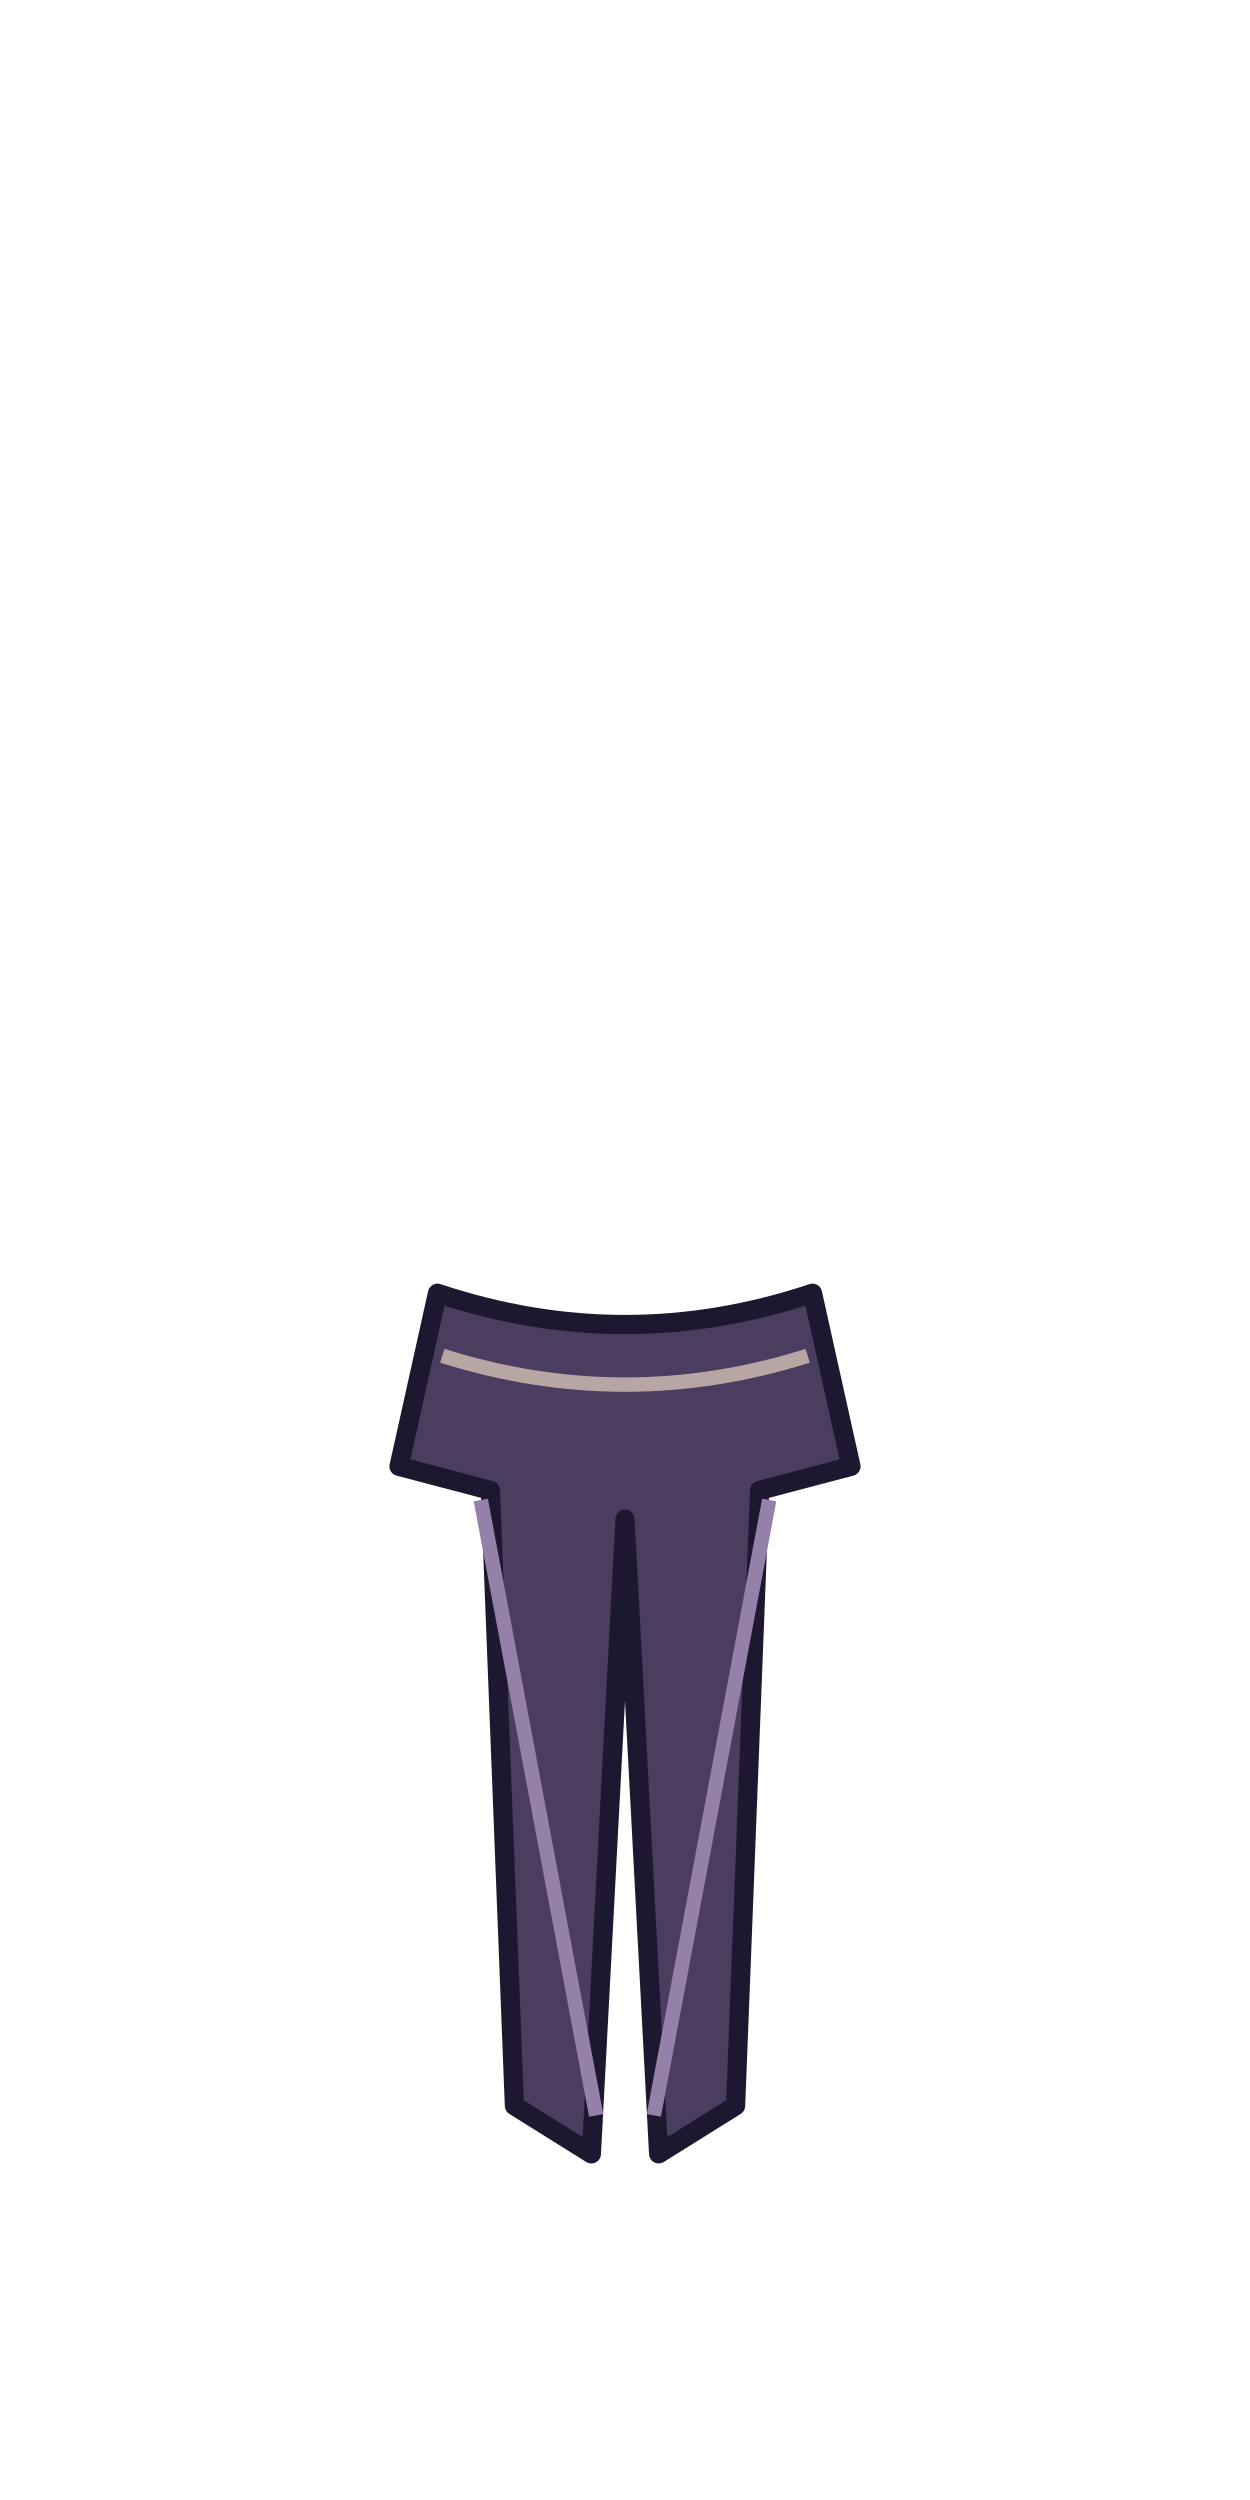
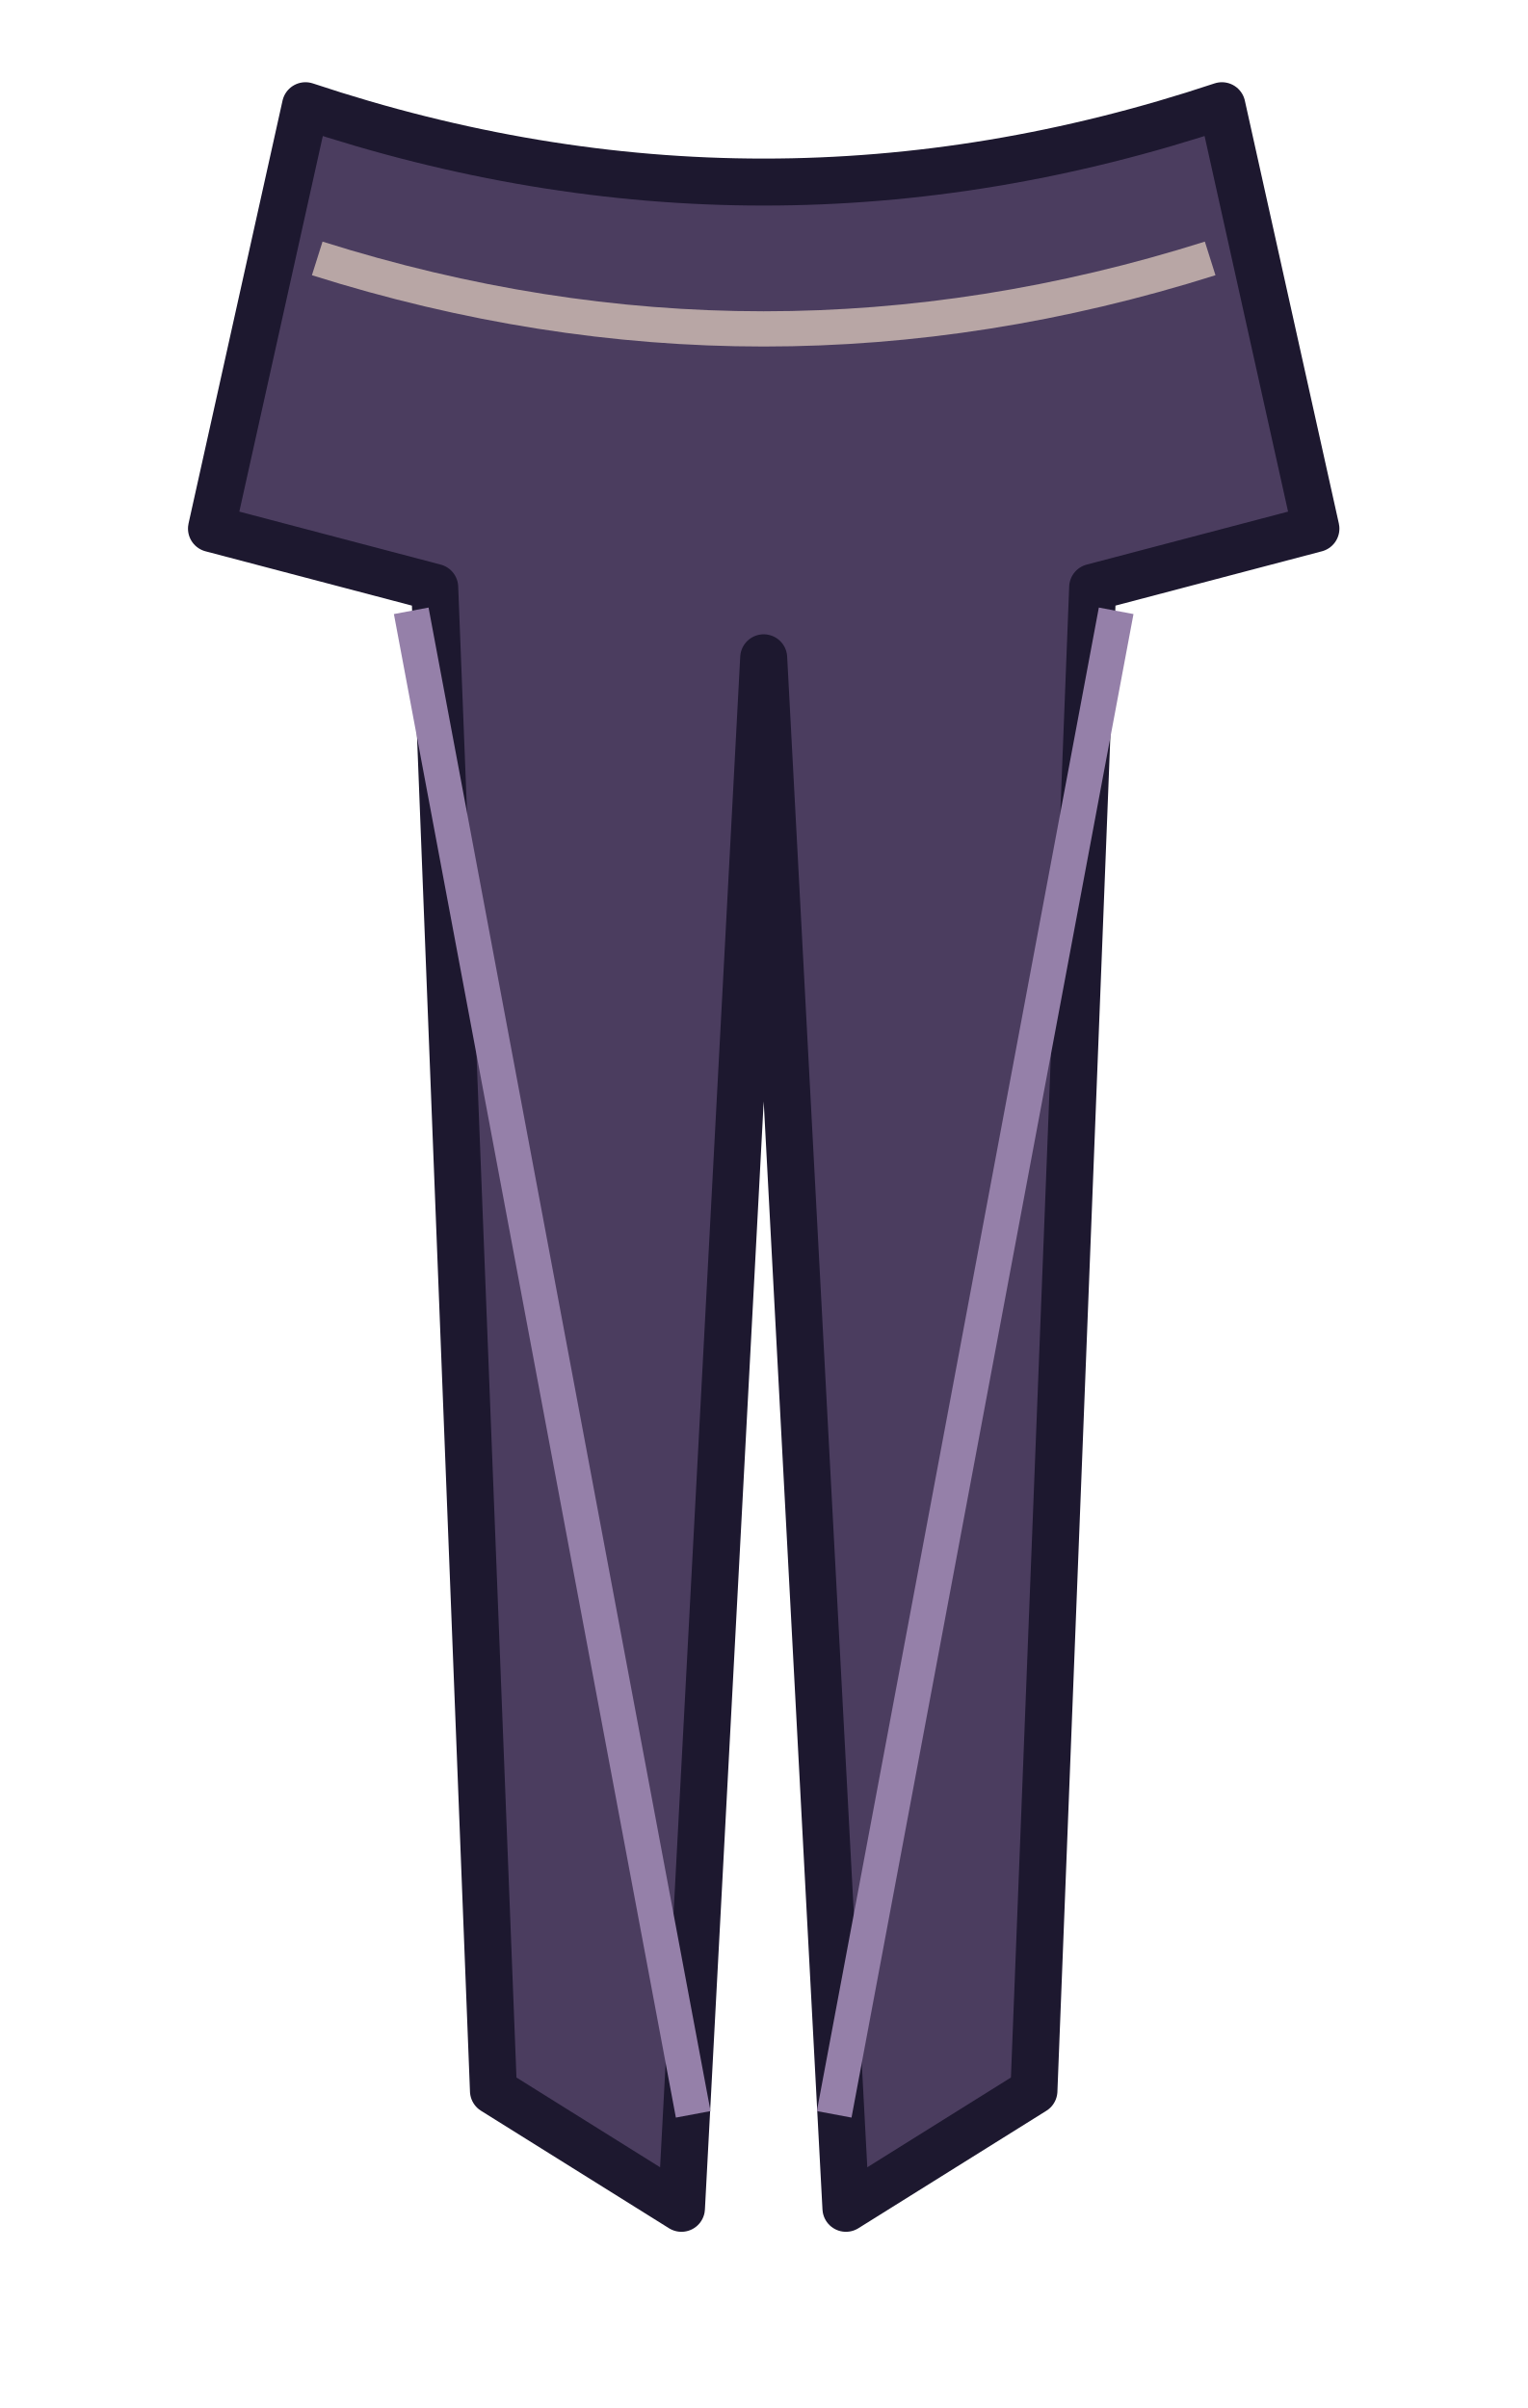
- <svg xmlns="http://www.w3.org/2000/svg" viewBox="0 0 260 520">
+ <svg xmlns="http://www.w3.org/2000/svg" viewBox="65 260 130 205">
  <path d="M91 269 Q130 282 169 269 L177 305 L158 310 L153 438 L137 448 L130 316 L123 448 L107 438 L102 310 L83 305Z" fill="#4b3d5f" stroke="#1d182f" stroke-width="4" stroke-linejoin="round" />
  <path d="M92 282 Q130 294 168 282" fill="none" stroke="#b8a6a5" stroke-width="3" />
  <path d="M100 312 L124 440 M160 312 L136 440" stroke="#9580a9" stroke-width="3" />
</svg>
